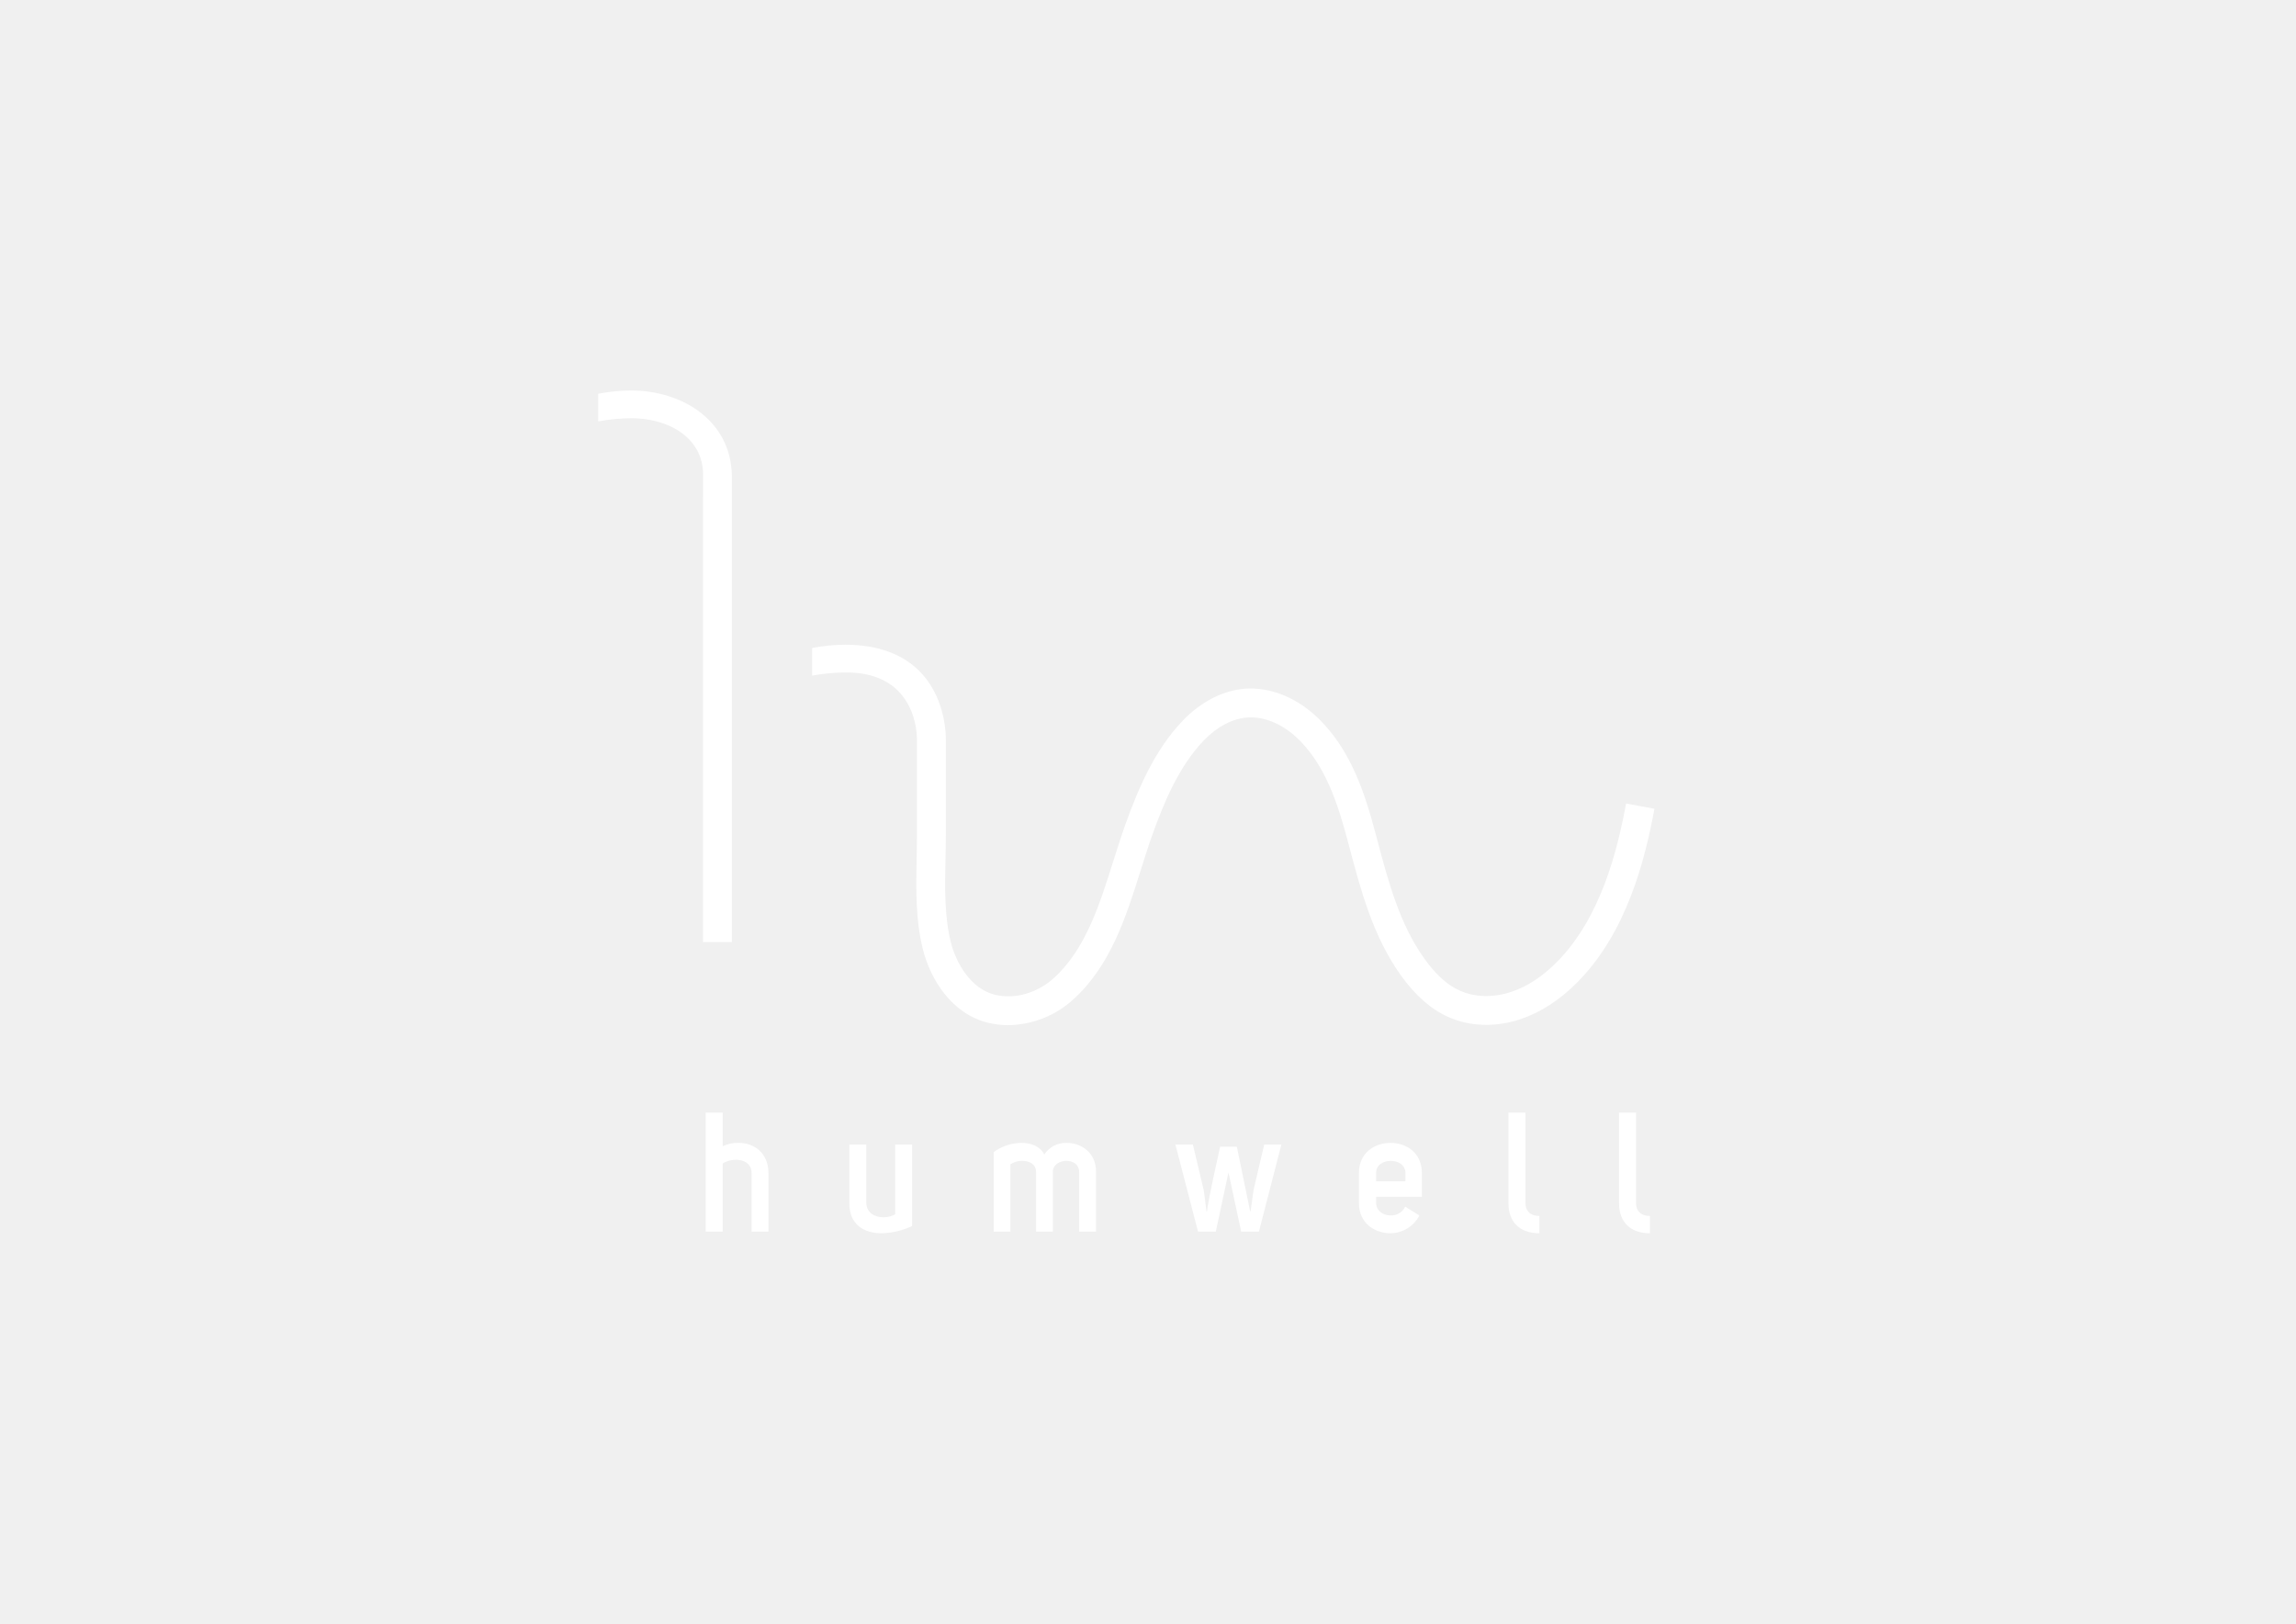
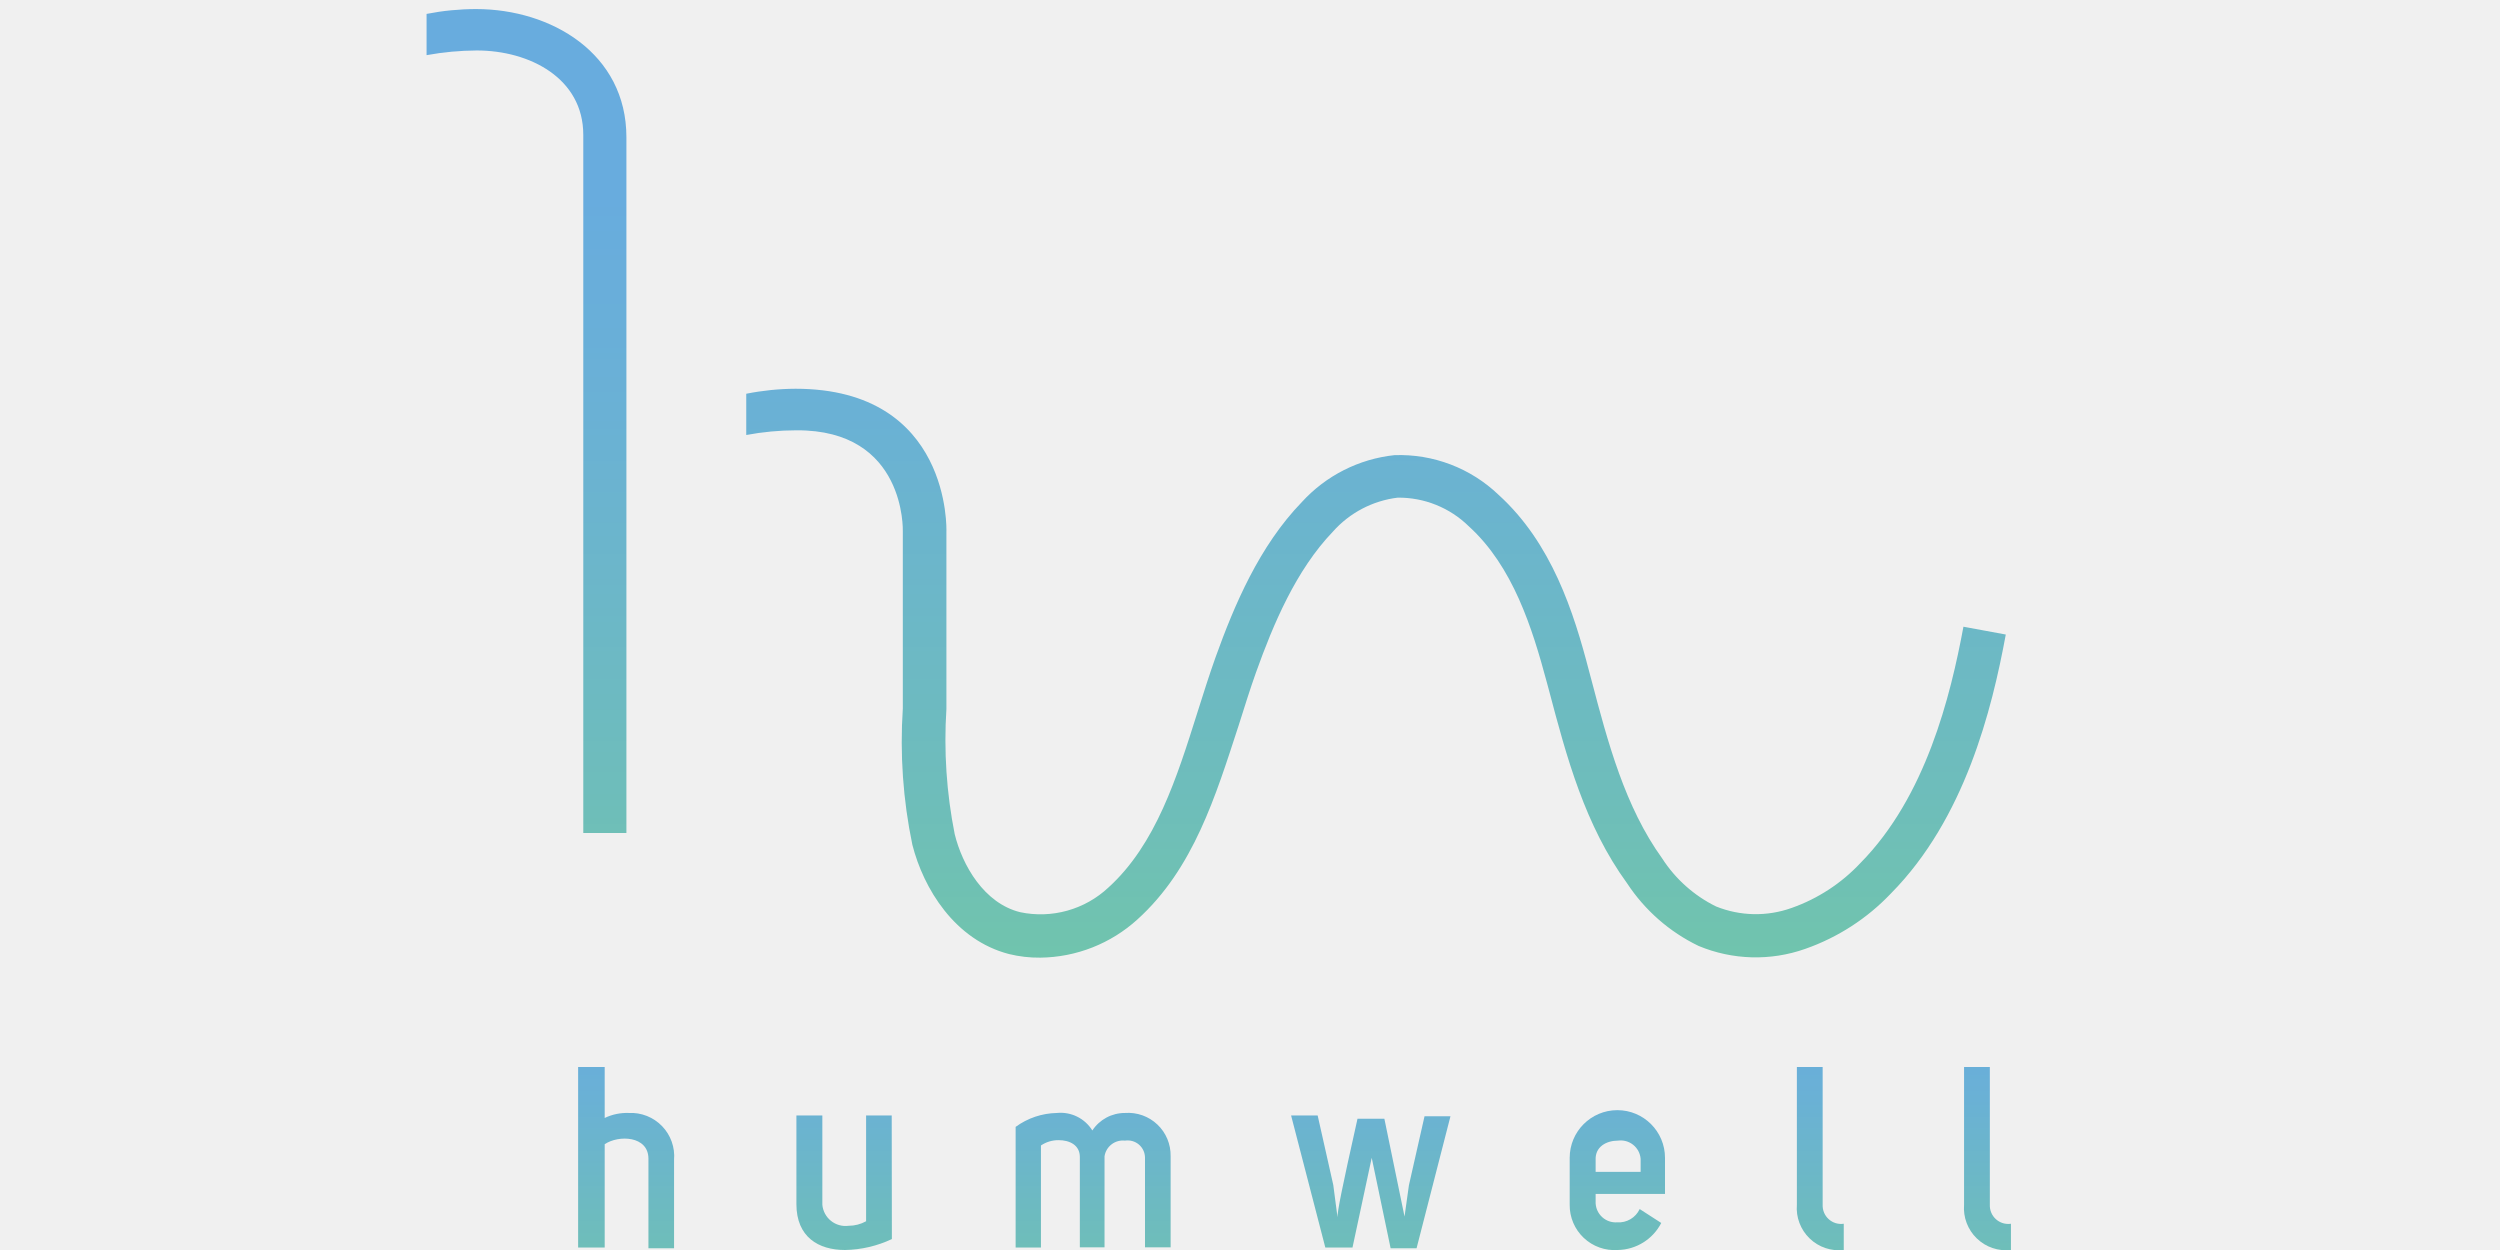
- <svg xmlns="http://www.w3.org/2000/svg" id="Layer_1" data-name="Layer 1" viewBox="0 0 841.9 595.3">
+ <svg xmlns="http://www.w3.org/2000/svg" xmlns:xlink="http://www.w3.org/1999/xlink" id="Layer_1" data-name="Layer 1" viewBox="0 0 160 80">
  <defs>
-     <style>.cls-1{fill:#fff;}</style>
+     <style>.cls-1{fill:url(#linear-gradient);}.cls-2{fill:url(#linear-gradient-2);}.cls-3{fill:url(#linear-gradient-3);}.cls-4{fill:url(#linear-gradient-4);}.cls-5{fill:url(#linear-gradient-5);}.cls-6{fill:url(#linear-gradient-6);}.cls-7{fill:url(#linear-gradient-7);}.cls-8{fill:url(#linear-gradient-8);}.cls-9{fill:url(#linear-gradient-9);}</style>
+     <linearGradient id="linear-gradient" x1="88.03" y1="12.44" x2="88.03" y2="64.45" gradientUnits="userSpaceOnUse">
+       <stop offset="0" stop-color="#68acde" />
+       <stop offset="0.27" stop-color="#6ab1d5" />
+       <stop offset="0.73" stop-color="#6ebdbb" />
+       <stop offset="1" stop-color="#71c6a9" />
+     </linearGradient>
+     <linearGradient id="linear-gradient-2" x1="33.69" y1="12.44" x2="33.69" y2="64.45" xlink:href="#linear-gradient" />
+     <linearGradient id="linear-gradient-3" x1="40.09" y1="65.11" x2="40.09" y2="84.5" xlink:href="#linear-gradient" />
+     <linearGradient id="linear-gradient-4" x1="54.03" y1="65.11" x2="54.03" y2="84.5" xlink:href="#linear-gradient" />
+     <linearGradient id="linear-gradient-5" x1="69.96" y1="65.11" x2="69.96" y2="84.5" xlink:href="#linear-gradient" />
+     <linearGradient id="linear-gradient-6" x1="87.78" y1="65.11" x2="87.78" y2="84.5" xlink:href="#linear-gradient" />
+     <linearGradient id="linear-gradient-7" x1="103.51" y1="65.11" x2="103.51" y2="84.5" xlink:href="#linear-gradient" />
+     <linearGradient id="linear-gradient-8" x1="116.47" y1="65.11" x2="116.47" y2="84.5" xlink:href="#linear-gradient" />
+     <linearGradient id="linear-gradient-9" x1="127.2" y1="65.11" x2="127.2" y2="84.5" xlink:href="#linear-gradient" />
  </defs>
-   <path class="cls-1" d="M265,420.23a12.72,12.72,0,0,1,5.84-1.24c5.55,0,10.94,3.58,10.94,11.15v21.38h-6.18V430.08c0-5.6-7.26-5.79-10.6-3.51v24.95h-6.24V407.9H265Z" />
-   <path class="cls-1" d="M334.44,449.49a27.53,27.53,0,0,1-11.28,2.65c-6.4-.06-11.73-3.14-11.73-11.09V419.61h6.23v21.56c.17,3.58,3.23,5.12,6.35,5.12a8.89,8.89,0,0,0,4.25-1.11V419.61h6.18Z" />
-   <path class="cls-1" d="M364.37,422.38a17.69,17.69,0,0,1,10-3.39c3.52,0,6.81,1.05,8.56,4.25A9.46,9.46,0,0,1,391,419c5.33-.06,10.89,3.45,10.89,10.54v22h-6.18V429.78c0-2.9-2.27-4.19-4.71-4.19s-4.93,1.47-4.93,3.94v22H379.9V429.65c0-2.89-2.5-4.06-5.16-4.06a7.58,7.58,0,0,0-4.25,1.29v24.64h-6.12Z" />
-   <path class="cls-1" d="M453.53,420.41l4.87,23.66h.17l1.08-7.77,3.91-16.69h6.29l-8.22,31.91h-6.52l-4.65-21.68h0l-4.65,21.68h-6.52L431,419.61h6.41l4,16.82,1,7.76h.17c.11-1.48.9-6.22,4.82-23.78Z" />
-   <path class="cls-1" d="M520.46,445.61a12.07,12.07,0,0,1-10.54,6.53c-5.78,0-11.62-3.64-11.62-11V430c0-7.45,5.84-11,11.62-11,5.61,0,11.45,3.52,11.45,11v8.75H504.59v2.22c0,2.89,2.55,4.62,5.22,4.62a5.56,5.56,0,0,0,5.44-3.21Zm-5.1-15.53c0-2.95-2.66-4.49-5.38-4.49s-5.5,1.47-5.39,4.62v2.89h10.77Z" />
-   <path class="cls-1" d="M564.46,452.14c-7.26,0-11.34-4.19-11.34-11V407.9h6.24v33.27c0,2.59,1.59,4.62,5.1,4.62Z" />
-   <path class="cls-1" d="M605,452.14c-7.25,0-11.33-4.19-11.33-11V407.9h6.23v33.27c0,2.59,1.59,4.62,5.1,4.62Z" />
-   <path class="cls-1" d="M309.89,236.37a62.64,62.64,0,0,0-12.11,1.21V247.7a69.81,69.81,0,0,1,12.3-1.16c27.08-.18,26.14,24.74,26.14,24.74v35c0,2.81-.06,5.67-.11,8.55-.22,11-.44,22.44,2.34,33.38,2.73,10.75,10.41,23.41,23.75,26.73a31.17,31.17,0,0,0,7.47.9,36,36,0,0,0,23.85-9.4c13.78-12.48,19.39-30.32,24.81-47.57,1.45-4.59,2.81-8.93,4.32-13.12,4.22-11.74,9.77-25,18.85-34.38,4.82-5,10.46-7.92,15.87-8.32,5.88-.44,12.34,2.14,17.72,7,10.86,9.88,15.56,24.95,19.11,38.31l.53,2c4.31,16.25,8.76,33.05,19,47.3,5.37,7.45,11.1,12.45,17.52,15.27,7.87,3.46,17.15,3.73,26.16.76,7.48-2.48,14.58-7.08,21.1-13.69,18.09-18.33,24.73-45,28.14-63.49l-10.4-1.92c-3.16,17.11-9.22,41.73-25.26,58-5.34,5.41-11,9.13-16.9,11.07-6.42,2.12-13.19,2-18.59-.39-4.64-2-9-5.89-13.18-11.77C513.21,338.82,509,323,504.94,307.66l-.53-2c-3.94-14.81-9.23-31.61-22.21-43.41-7.52-6.84-16.84-10.38-25.61-9.76-8,.59-16.06,4.67-22.69,11.51-10.49,10.81-16.61,25.36-21.21,38.17-1.58,4.38-3,9-4.46,13.52-5,15.9-10.16,32.35-21.82,42.9-6.13,5.55-14.43,7.88-21.67,6.08-8.83-2.2-14.16-11.65-16.05-19.08-2.43-9.55-2.22-20.24-2-30.57.06-2.95.12-5.87.12-8.76v-35S348.2,236.37,309.89,236.37Z" />
-   <path class="cls-1" d="M257.79,182.16V345.39h10.57c0-9.06,0-67.31,0-112.83V174.61c-.2-20.57-18.46-31.45-36.91-31.45a62.64,62.64,0,0,0-12.11,1.21v10.12a68.88,68.88,0,0,1,12.3-1.16c13,0,26.17,6.78,26.17,20.72Z" />
+   <path class="cls-1" d="M50.91,24.88a16.5,16.5,0,0,0-3.15.32v2.64a17.49,17.49,0,0,1,3.2-.3C58,27.49,57.78,34,57.78,34v9.12c0,.74,0,1.48,0,2.23a32.34,32.34,0,0,0,.61,8.71c.71,2.8,2.71,6.1,6.19,7a8,8,0,0,0,2,.23,9.4,9.4,0,0,0,6.22-2.45c3.59-3.25,5-7.9,6.47-12.4.38-1.2.73-2.33,1.12-3.42,1.1-3.07,2.55-6.53,4.92-9a6.62,6.62,0,0,1,4.14-2.17A6.4,6.4,0,0,1,94,33.68c2.83,2.57,4.06,6.5,5,10l.14.52c1.12,4.24,2.29,8.62,5,12.34a11.39,11.39,0,0,0,4.57,4,9.5,9.5,0,0,0,6.82.19,13.9,13.9,0,0,0,5.5-3.56c4.72-4.78,6.45-11.74,7.34-16.56l-2.71-.5c-.83,4.46-2.41,10.88-6.59,15.12a11.09,11.09,0,0,1-4.41,2.88,6.8,6.8,0,0,1-4.84-.1,8.65,8.65,0,0,1-3.44-3.07c-2.38-3.3-3.48-7.43-4.53-11.43l-.14-.52c-1-3.86-2.41-8.24-5.8-11.32a9.16,9.16,0,0,0-6.67-2.54,9.37,9.37,0,0,0-5.92,3c-2.73,2.82-4.33,6.61-5.53,9.95-.41,1.15-.79,2.36-1.16,3.53-1.31,4.15-2.65,8.43-5.69,11.19a6.35,6.35,0,0,1-5.65,1.58c-2.31-.57-3.7-3-4.19-5a30.87,30.87,0,0,1-.53-8c0-.77,0-1.54,0-2.29V34S60.9,24.88,50.91,24.88Z" />
+   <path class="cls-2" d="M37.33,10.75V53.31h2.76V8.78c0-5.36-4.81-8.2-9.62-8.2A16.6,16.6,0,0,0,27.3.89V3.53a18.44,18.44,0,0,1,3.21-.3c3.38,0,6.82,1.77,6.82,5.4Z" />
+   <path class="cls-3" d="M38.7,71.55a3.28,3.28,0,0,1,1.54-.32,2.77,2.77,0,0,1,2.9,3v5.66H41.5V74.16c0-1.48-1.92-1.53-2.8-.93v6.61H37V68.29H38.7Z" />
+   <path class="cls-4" d="M57.08,79.3a7.3,7.3,0,0,1-3,.7c-1.7,0-3.11-.83-3.11-2.94V71.39h1.66V77.1a1.49,1.49,0,0,0,1.68,1.35,2.3,2.3,0,0,0,1.12-.29V71.39h1.64Z" />
+   <path class="cls-5" d="M65,72.12a4.62,4.62,0,0,1,2.64-.89,2.39,2.39,0,0,1,2.27,1.12A2.49,2.49,0,0,1,72,71.23,2.72,2.72,0,0,1,74.92,74v5.83H73.28V74.08A1.11,1.11,0,0,0,72,73a1.19,1.19,0,0,0-1.31,1v5.83H69.11V74.05c0-.77-.66-1.08-1.36-1.08a2,2,0,0,0-1.13.34v6.53H65Z" />
+   <path class="cls-6" d="M88.6,71.6l1.29,6.26h0l.28-2,1-4.42h1.66l-2.17,8.45H89L87.79,74.1h0l-1.23,5.74H84.82l-2.19-8.45h1.7l1,4.45.27,2.06h0c0-.4.24-1.65,1.28-6.3Z" />
+   <path class="cls-7" d="M106.32,78.27A3.19,3.19,0,0,1,103.53,80a2.87,2.87,0,0,1-3.07-2.9v-3a3.05,3.05,0,0,1,6.1,0v2.31h-4.44V77a1.29,1.29,0,0,0,1.38,1.23,1.48,1.48,0,0,0,1.44-.85ZM105,74.16A1.28,1.28,0,0,0,103.55,73c-.74,0-1.46.39-1.43,1.22V75H105Z" />
+   <path class="cls-8" d="M118,80a2.7,2.7,0,0,1-3-2.9V68.29h1.65V77.1A1.18,1.18,0,0,0,118,78.32Z" />
+   <path class="cls-9" d="M128.7,80a2.7,2.7,0,0,1-3-2.9V68.29h1.65V77.1a1.18,1.18,0,0,0,1.35,1.22Z" />
</svg>
